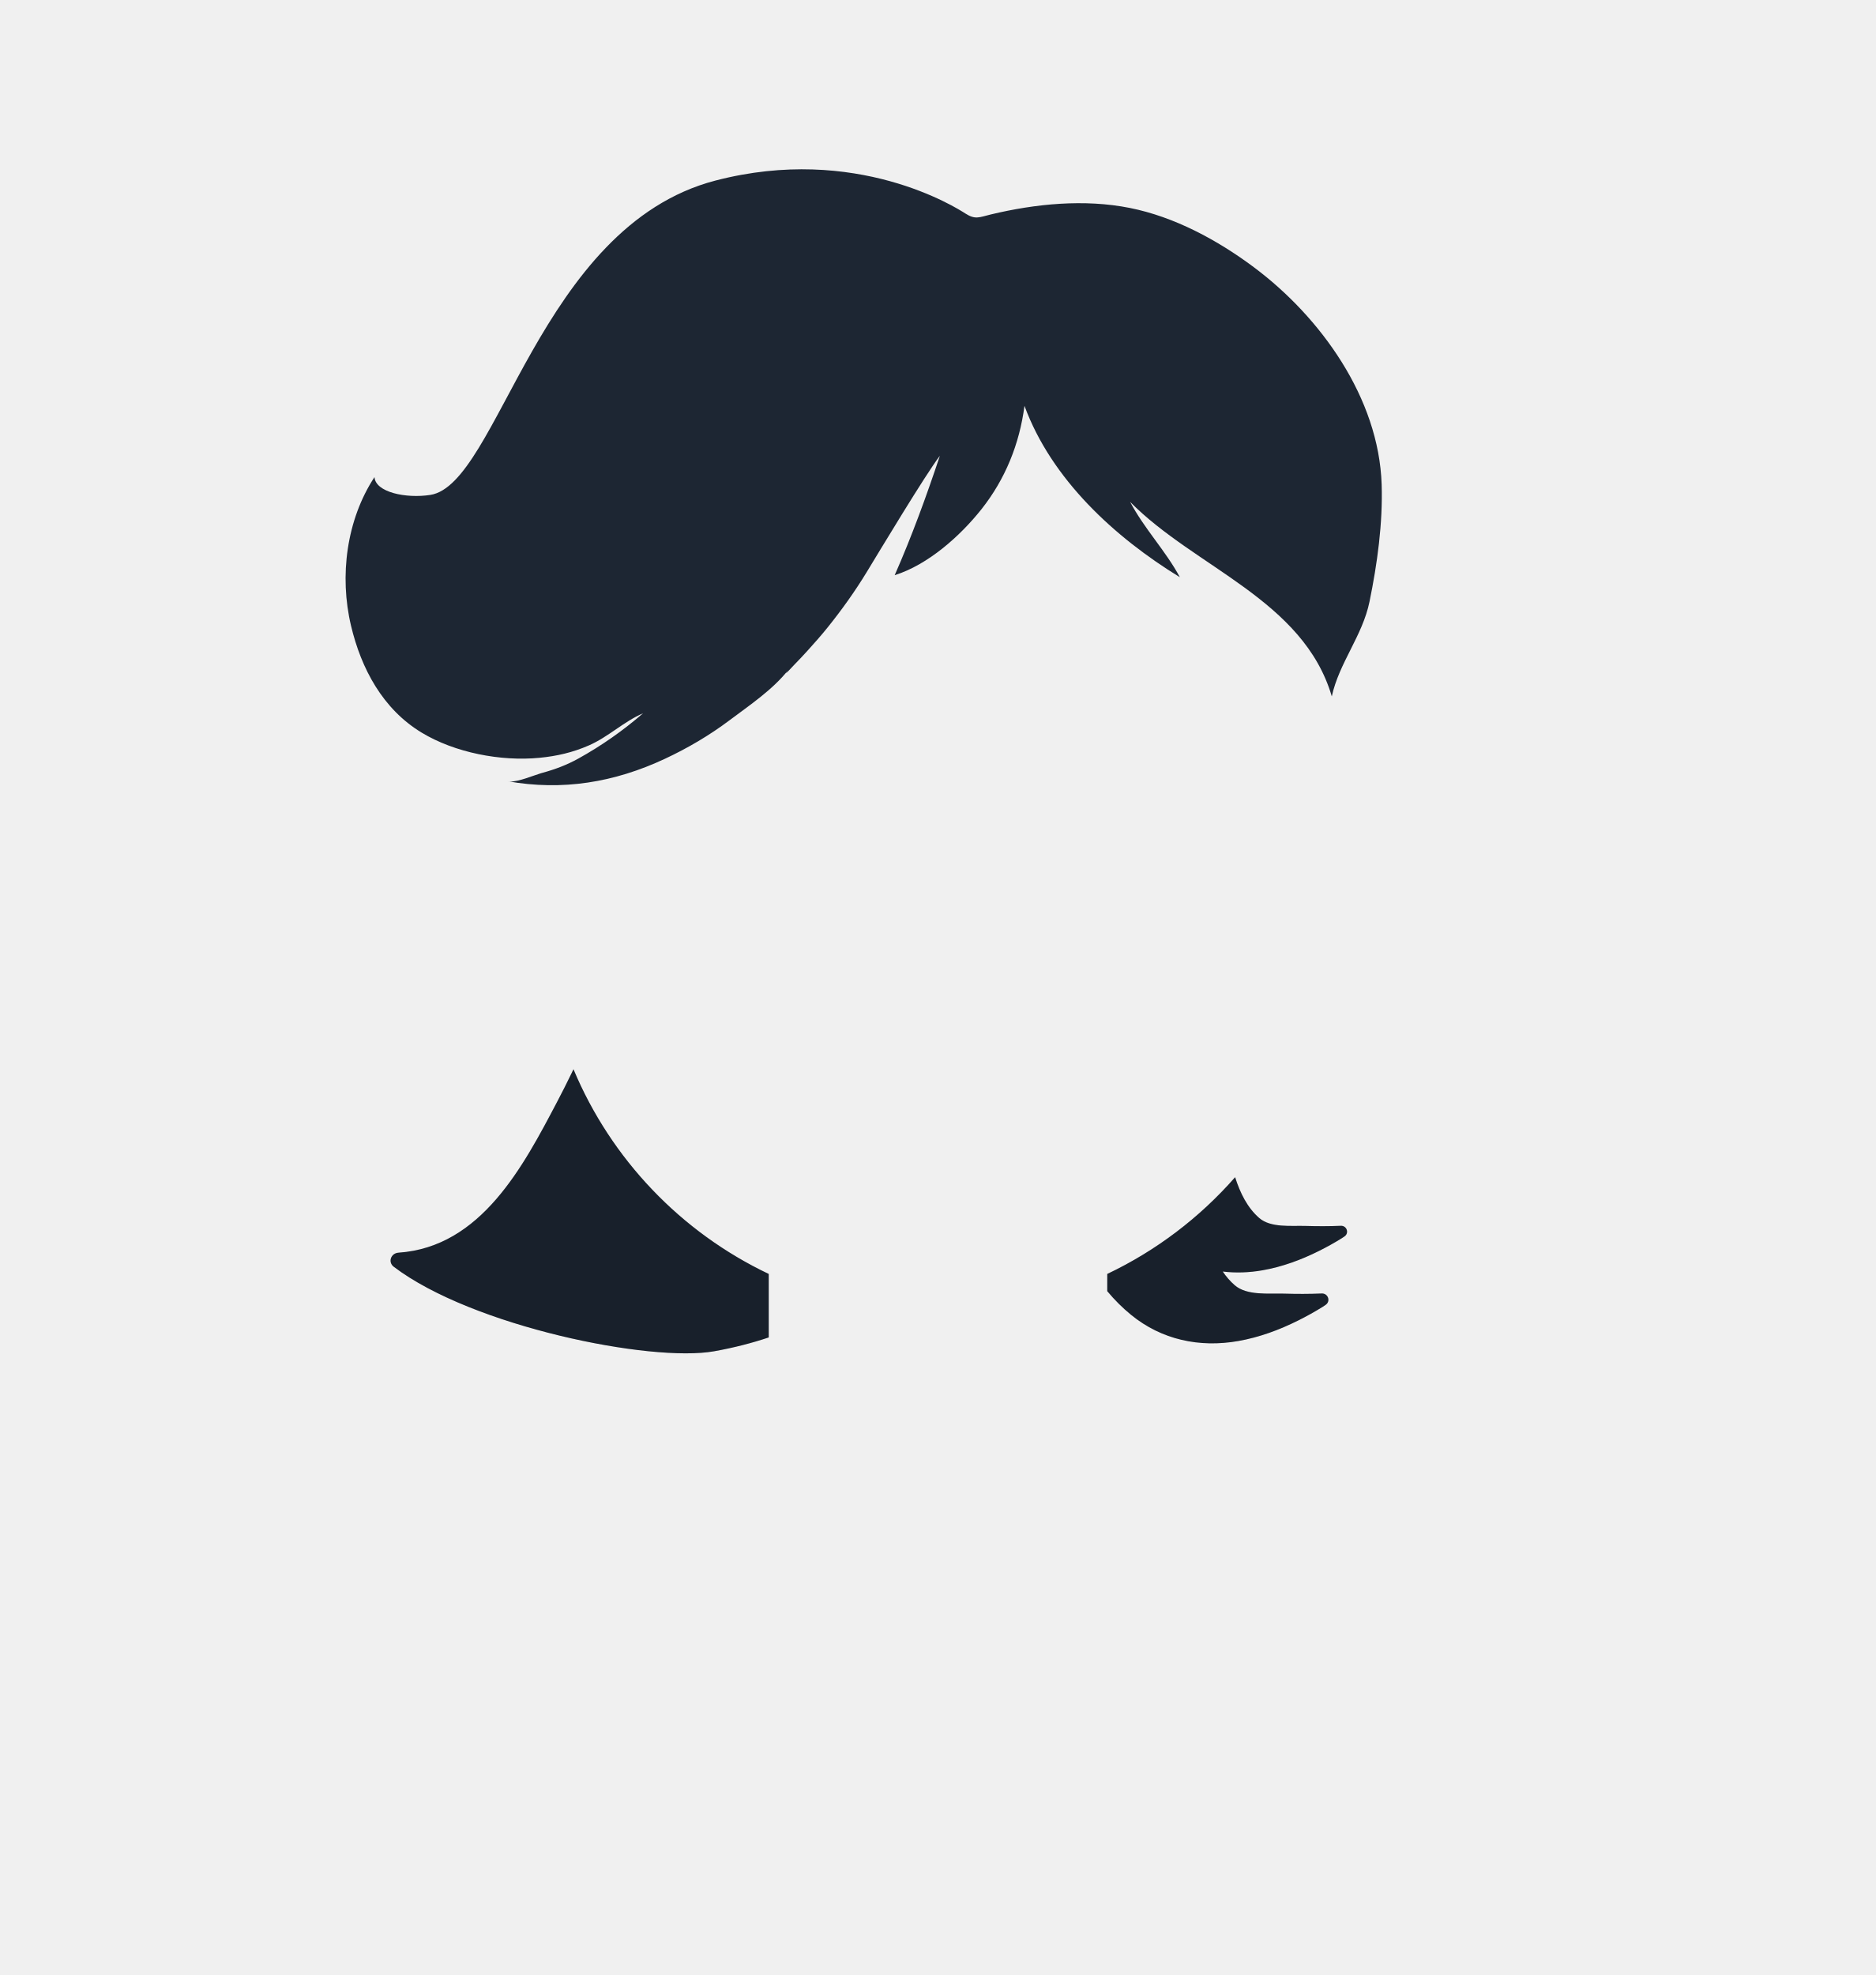
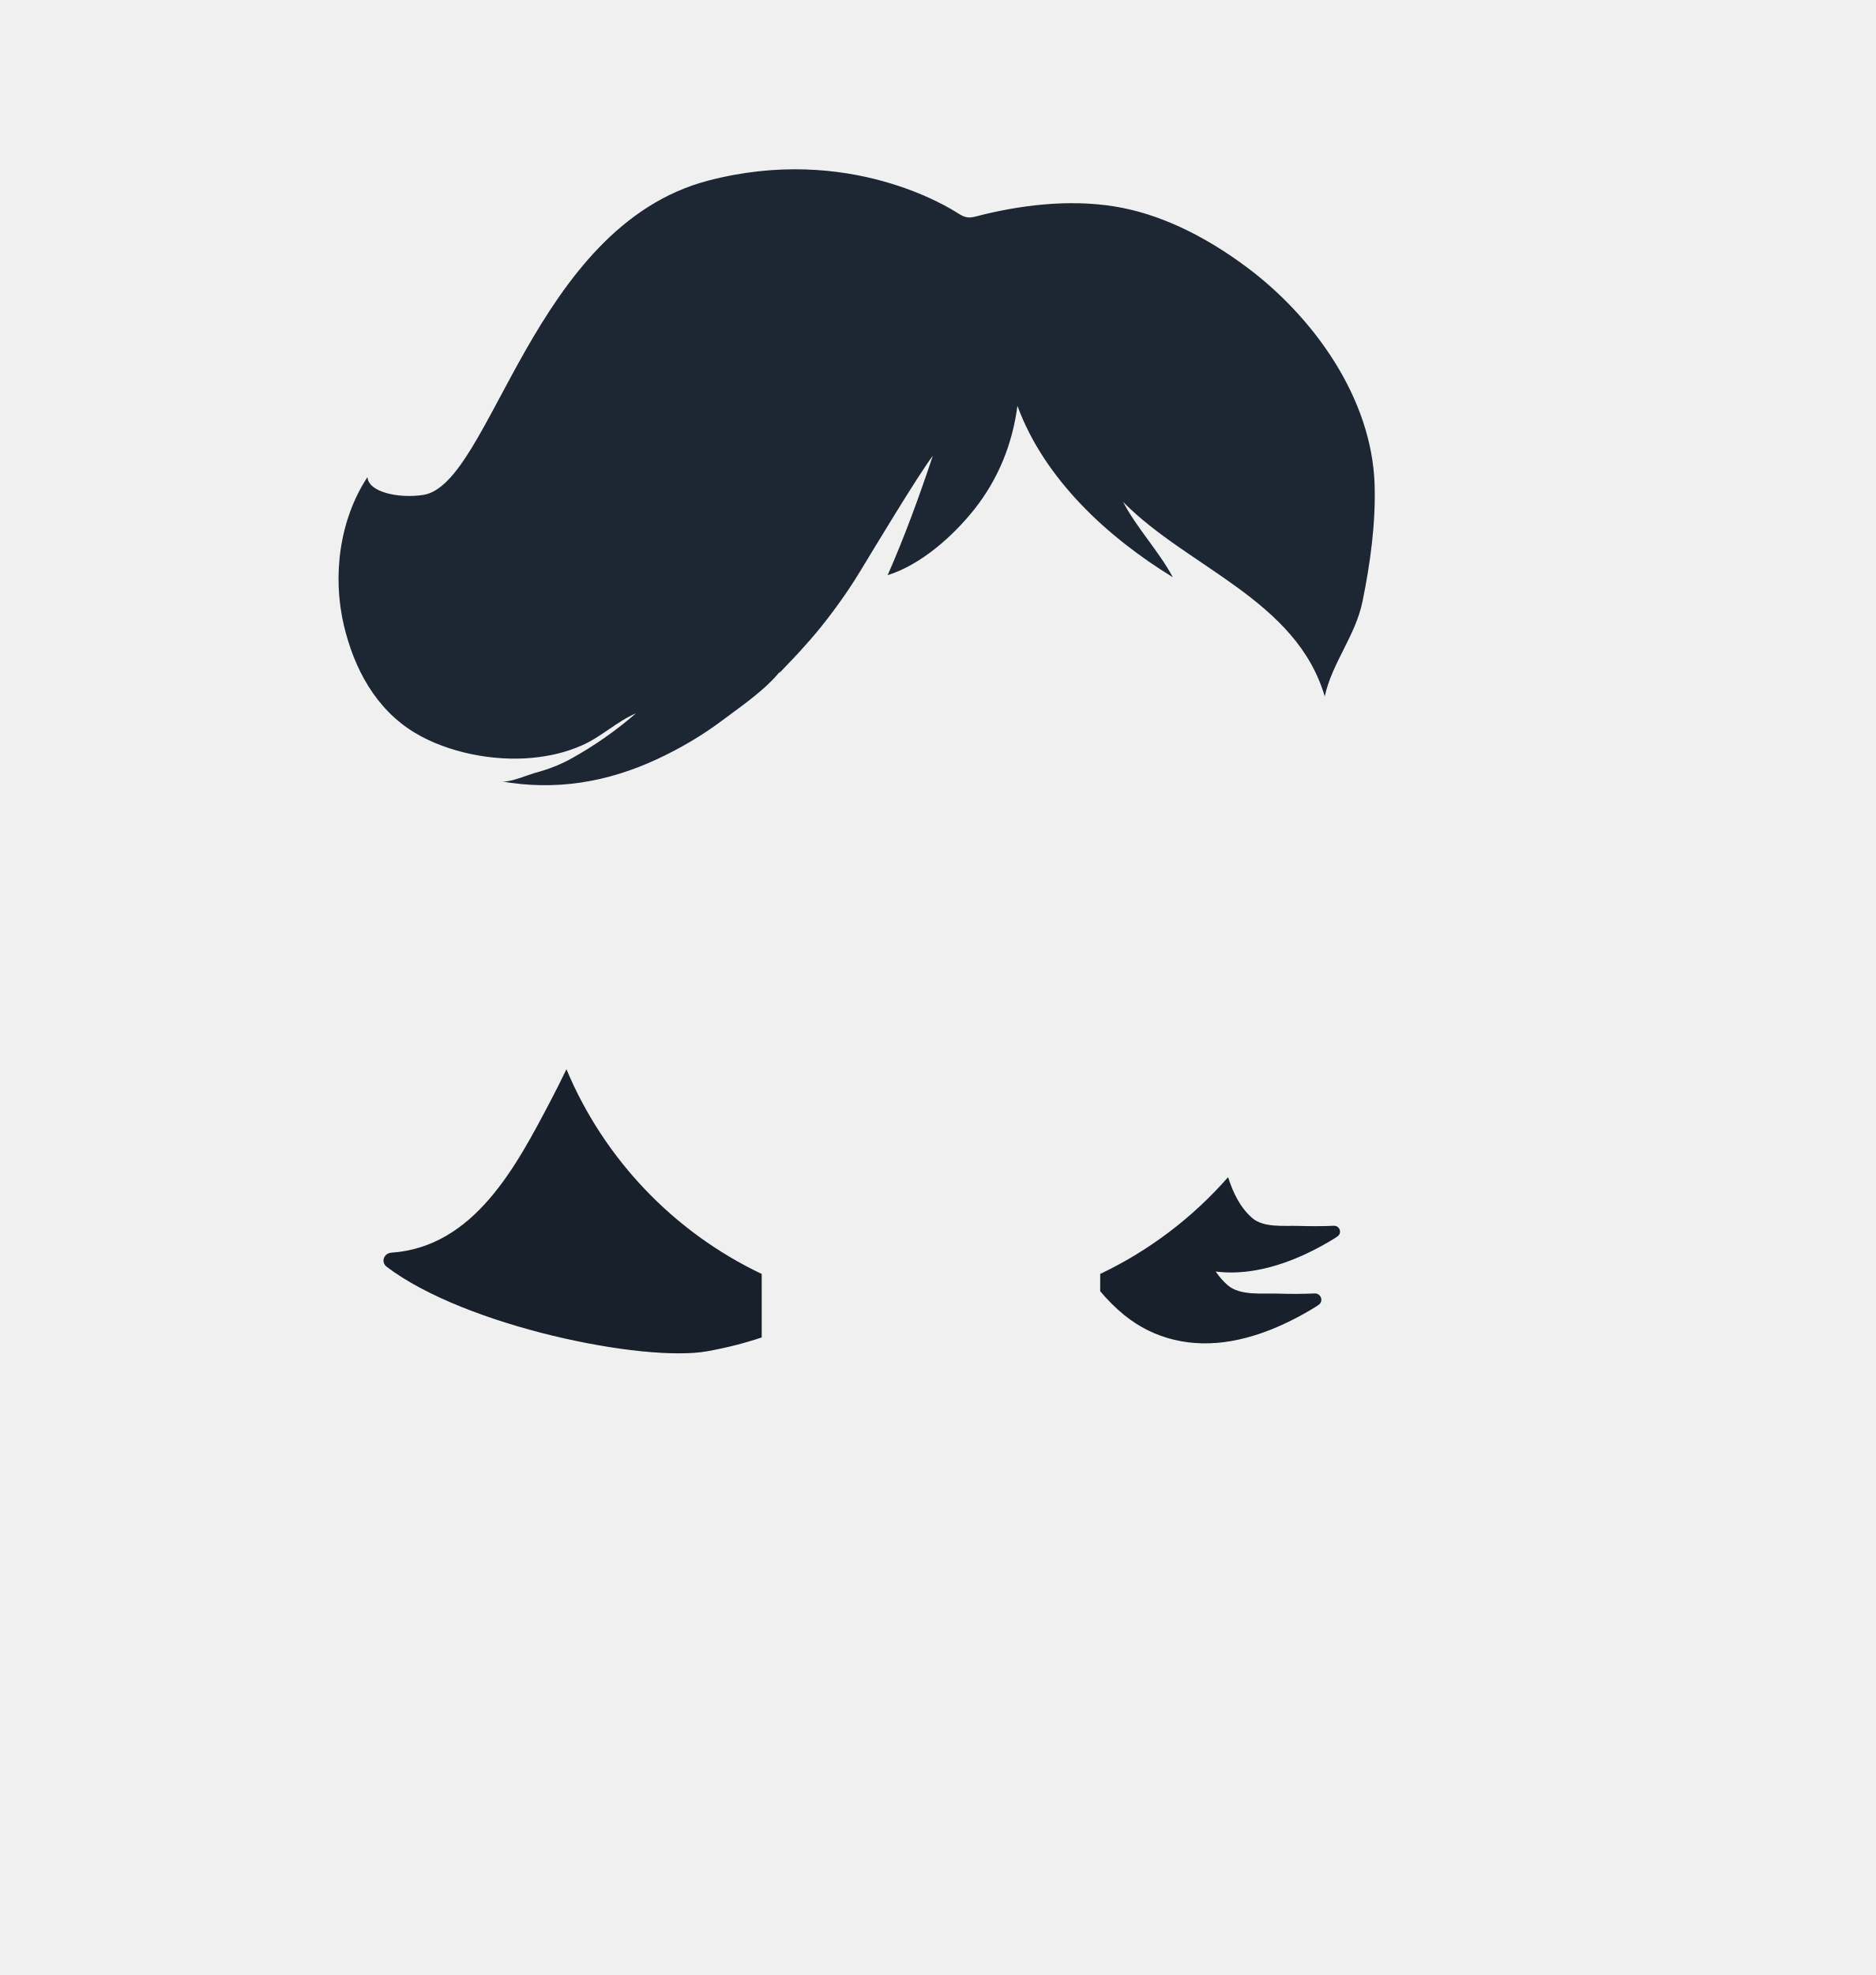
<svg xmlns="http://www.w3.org/2000/svg" xmlns:xlink="http://www.w3.org/1999/xlink" width="266px" height="280px" viewBox="0 0 266 280" version="1.1">
  <defs>
    <path d="M81.071,152.1 L81.314,151.591 C86.647,164.343 96.562,174.702 109,180.611 L109,189.61 C106.639,190.402 104.095,191.063 101.274,191.57 C92.261,193.187 66.949,188.041 55.829,179.588 C54.98,178.943 55.411,177.671 56.499,177.596 C68.242,176.793 74.211,165.3 79.006,156.191 C79.718,154.839 80.405,153.474 81.071,152.1 L81.314,151.591 Z M175.128,166.897 C175.841,169.136 176.874,171.23 178.555,172.686 C180.176,174.09 183.068,173.745 185.099,173.803 C186.771,173.851 188.445,173.856 190.115,173.784 C190.954,173.747 191.328,174.798 190.649,175.282 C190.519,175.374 190.389,175.463 190.258,175.544 C189.208,176.199 188.118,176.803 187.009,177.356 C184.485,178.614 181.821,179.6 179.027,180.09 C177.111,180.426 175.212,180.49 173.373,180.267 C173.859,180.987 174.42,181.642 175.072,182.208 C176.801,183.708 179.888,183.34 182.055,183.401 C183.839,183.453 185.626,183.458 187.408,183.381 C188.303,183.342 188.703,184.465 187.978,184.982 C187.839,185.081 187.701,185.175 187.562,185.262 C186.44,185.962 185.278,186.608 184.093,187.199 C181.4,188.544 178.557,189.597 175.575,190.121 C170.075,191.087 164.706,189.944 160.381,186.413 C159.163,185.419 158.027,184.287 156.999,183.052 L157,180.611 C163.95,177.309 170.112,172.618 175.128,166.897 Z M101.442,25.6 C121.403,20.4 135.651,29.474 136.862,30.257 C138.299,31.185 138.85,30.797 140.483,30.405 C146.829,28.885 153.741,28.196 160.188,29.478 C166.528,30.74 172.606,34.024 177.747,37.856 C187.274,44.957 195.509,56.438 195.906,68.68 C196.081,74.187 195.289,79.907 194.185,85.296 C193.19,90.148 189.87,93.971 188.837,98.729 C184.81,85.048 169.433,80.484 160.242,71.155 C162.239,74.948 165.291,78.103 167.294,81.833 C158.047,76.168 149.088,67.954 145.262,57.538 C144.555,62.936 142.546,67.928 139.154,72.204 C136.143,76 131.572,80.074 126.859,81.544 C129.287,76.037 131.361,70.327 133.266,64.619 C131.25,67.236 124.569,78.353 122.891,81.109 C121.235,83.83 119.378,86.426 117.384,88.912 C116.451,90.075 115.455,91.199 114.453,92.303 C113.869,92.946 113.274,93.578 112.666,94.198 C112.451,94.417 110.824,96.207 111.754,95.004 C109.538,97.806 106.276,99.983 103.443,102.113 C100.591,104.257 97.483,106.081 94.252,107.589 C87.093,110.932 79.74,112.148 71.933,110.752 L72.147,110.788 L72.328,110.801 C73.548,110.829 75.54,109.976 76.694,109.626 L76.889,109.57 C78.698,109.078 80.363,108.453 82.002,107.546 C85.275,105.735 88.351,103.576 91.178,101.128 C88.471,102.28 86.273,104.462 83.514,105.671 C81.227,106.674 78.967,107.197 76.482,107.437 C71.02,107.966 64.487,106.717 59.761,103.85 C54.269,100.517 51.219,94.799 49.772,88.713 C48.091,81.646 49.136,73.673 53.099,67.639 C53.234,69.782 57.535,70.703 61.015,70.166 C70.673,68.675 76.418,32.118 101.442,25.6 Z M71.933,110.752 L72.147,110.788 L72.122,110.786 C72.056,110.778 71.992,110.767 71.933,110.752 Z" id="path-1" />
  </defs>
-   <g id="Top/Short-Hair/Shaggy-Mullet" stroke="none" stroke-width="1" fill="none" fill-rule="evenodd">
+   <g id="Top/Short-Hair/Shaggy-Mullet" stroke="none" stroke-width="1" fill="none" fill-rule="evenodd" transform="translate(-1 0)">
    <g id="Accessory" transform="translate(62, 85)" />
    <mask id="mask-2" fill="white">
      <use xlink:href="#path-1" />
    </mask>
    <use id="Hair" fill="#1D2633" xlink:href="#path-1" />
    <g id="Hair-Color" mask="url(#mask-2)" fill="">
      <g transform="translate(1, 0)" id="Color">
        <rect x="0" y="0" width="264" height="280" />
      </g>
    </g>
    <path d="M81.314,151.591 C86.647,164.343 96.562,174.702 109,180.611 L109.001,189.61 C106.64,190.402 104.096,191.063 101.274,191.57 C92.261,193.187 66.949,188.041 55.829,179.588 C54.98,178.943 55.411,177.671 56.499,177.596 C68.242,176.793 74.211,165.3 79.006,156.191 C79.718,154.839 80.405,153.474 81.071,152.1 Z M178.555,172.686 C180.176,174.09 183.068,173.745 185.099,173.803 C186.771,173.851 188.445,173.856 190.115,173.784 C190.954,173.747 191.328,174.798 190.649,175.282 C190.519,175.374 190.389,175.463 190.258,175.544 C189.208,176.199 188.118,176.803 187.009,177.356 C184.485,178.614 181.821,179.6 179.027,180.09 C177.111,180.426 175.212,180.49 173.374,180.267 C173.859,180.987 174.42,181.642 175.072,182.208 C176.801,183.708 179.888,183.34 182.055,183.401 C183.839,183.453 185.626,183.458 187.408,183.381 C188.303,183.342 188.703,184.465 187.978,184.982 C187.839,185.081 187.701,185.175 187.562,185.262 C186.44,185.962 185.278,186.608 184.093,187.199 C181.4,188.544 178.557,189.597 175.575,190.121 C170.075,191.087 164.706,189.944 160.381,186.413 C159.164,185.42 158.028,184.288 157.001,183.054 L157.002,180.61 C163.951,177.308 170.113,172.618 175.128,166.897 C175.841,169.136 176.874,171.23 178.555,172.686 Z" id="Shadow" fill-opacity="0.16" fill="#000000" />
    <g id="Facial-Hair" transform="translate(49, 72)" />
  </g>
</svg>
